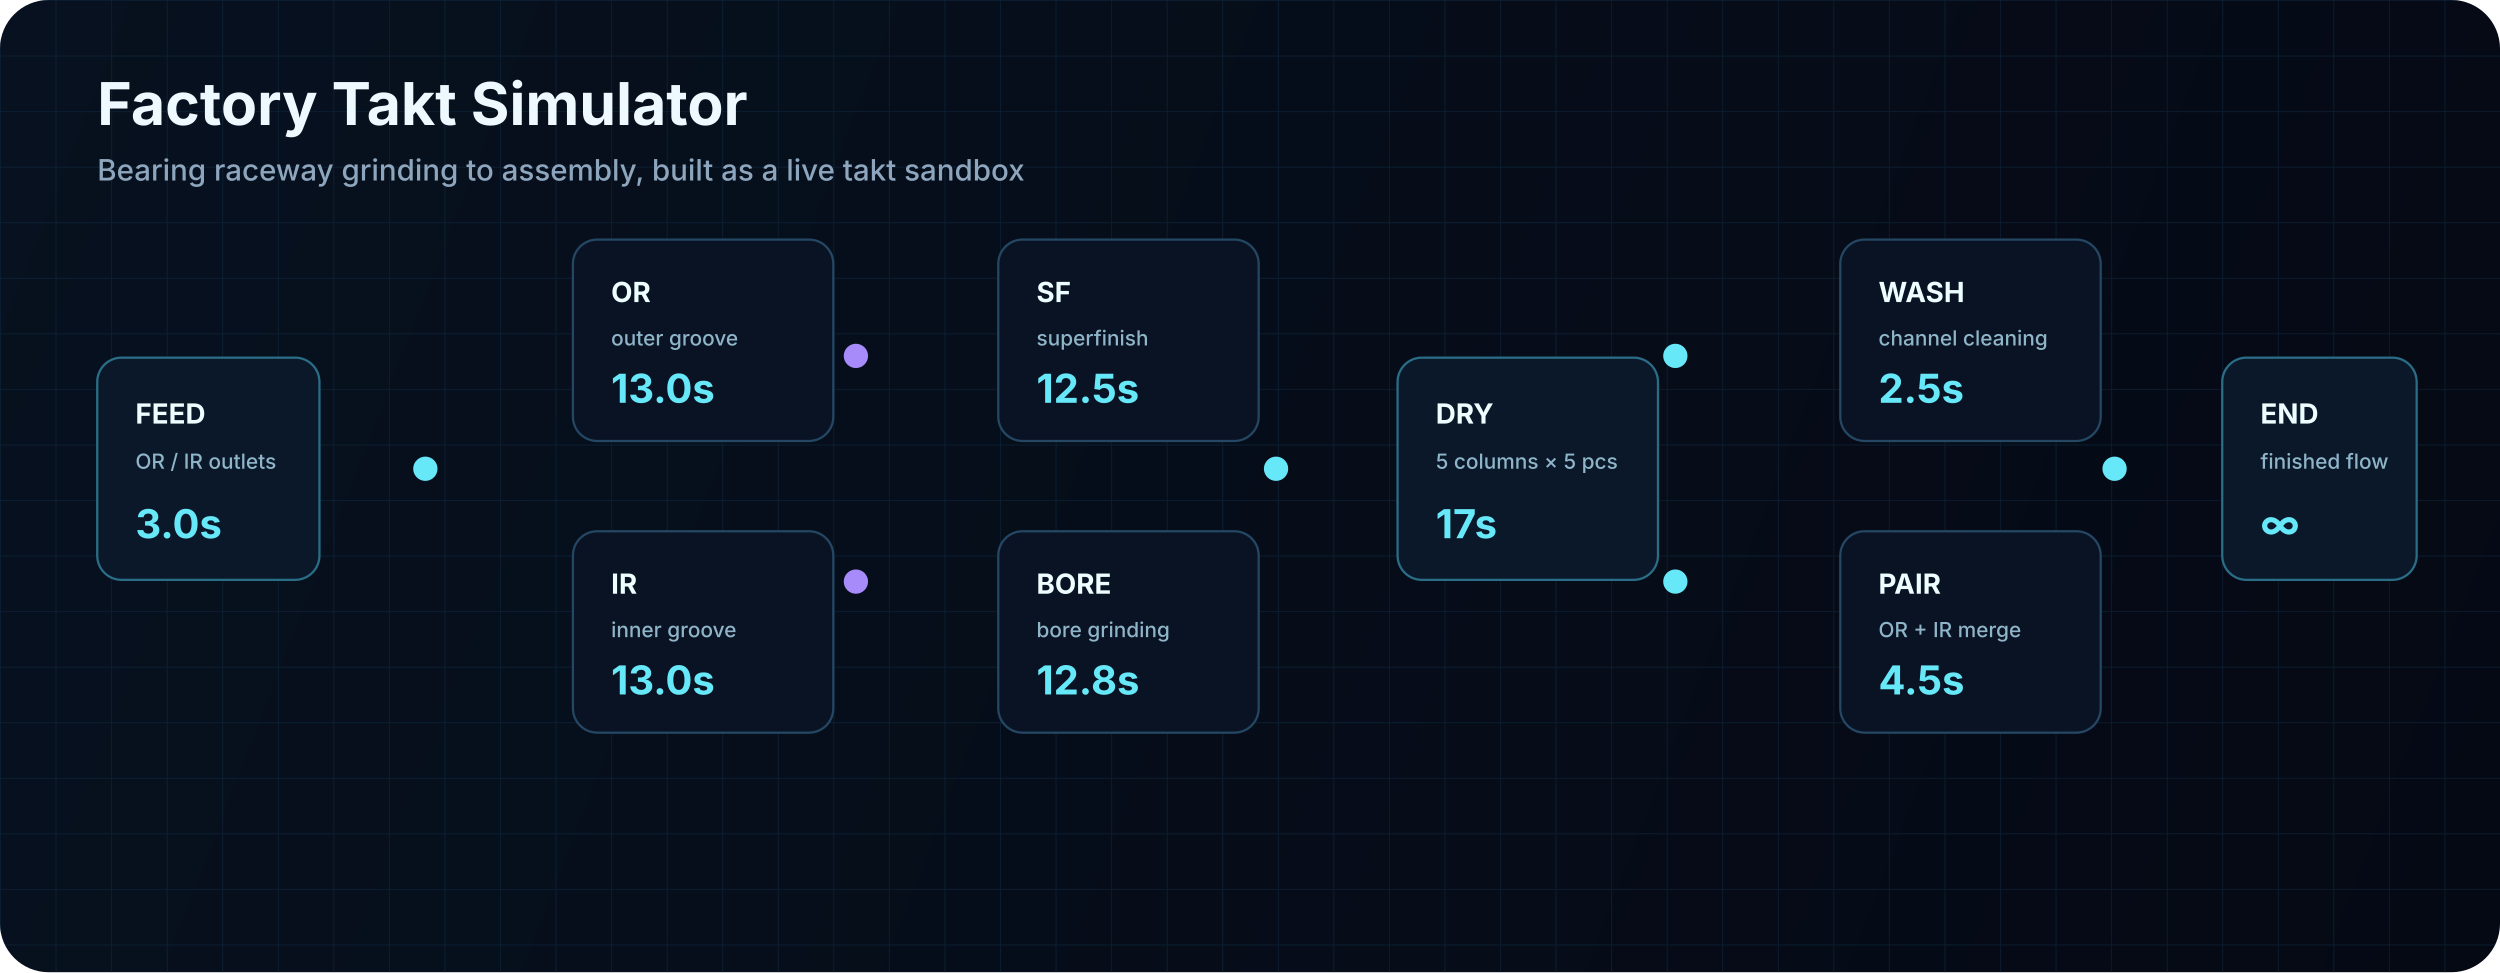
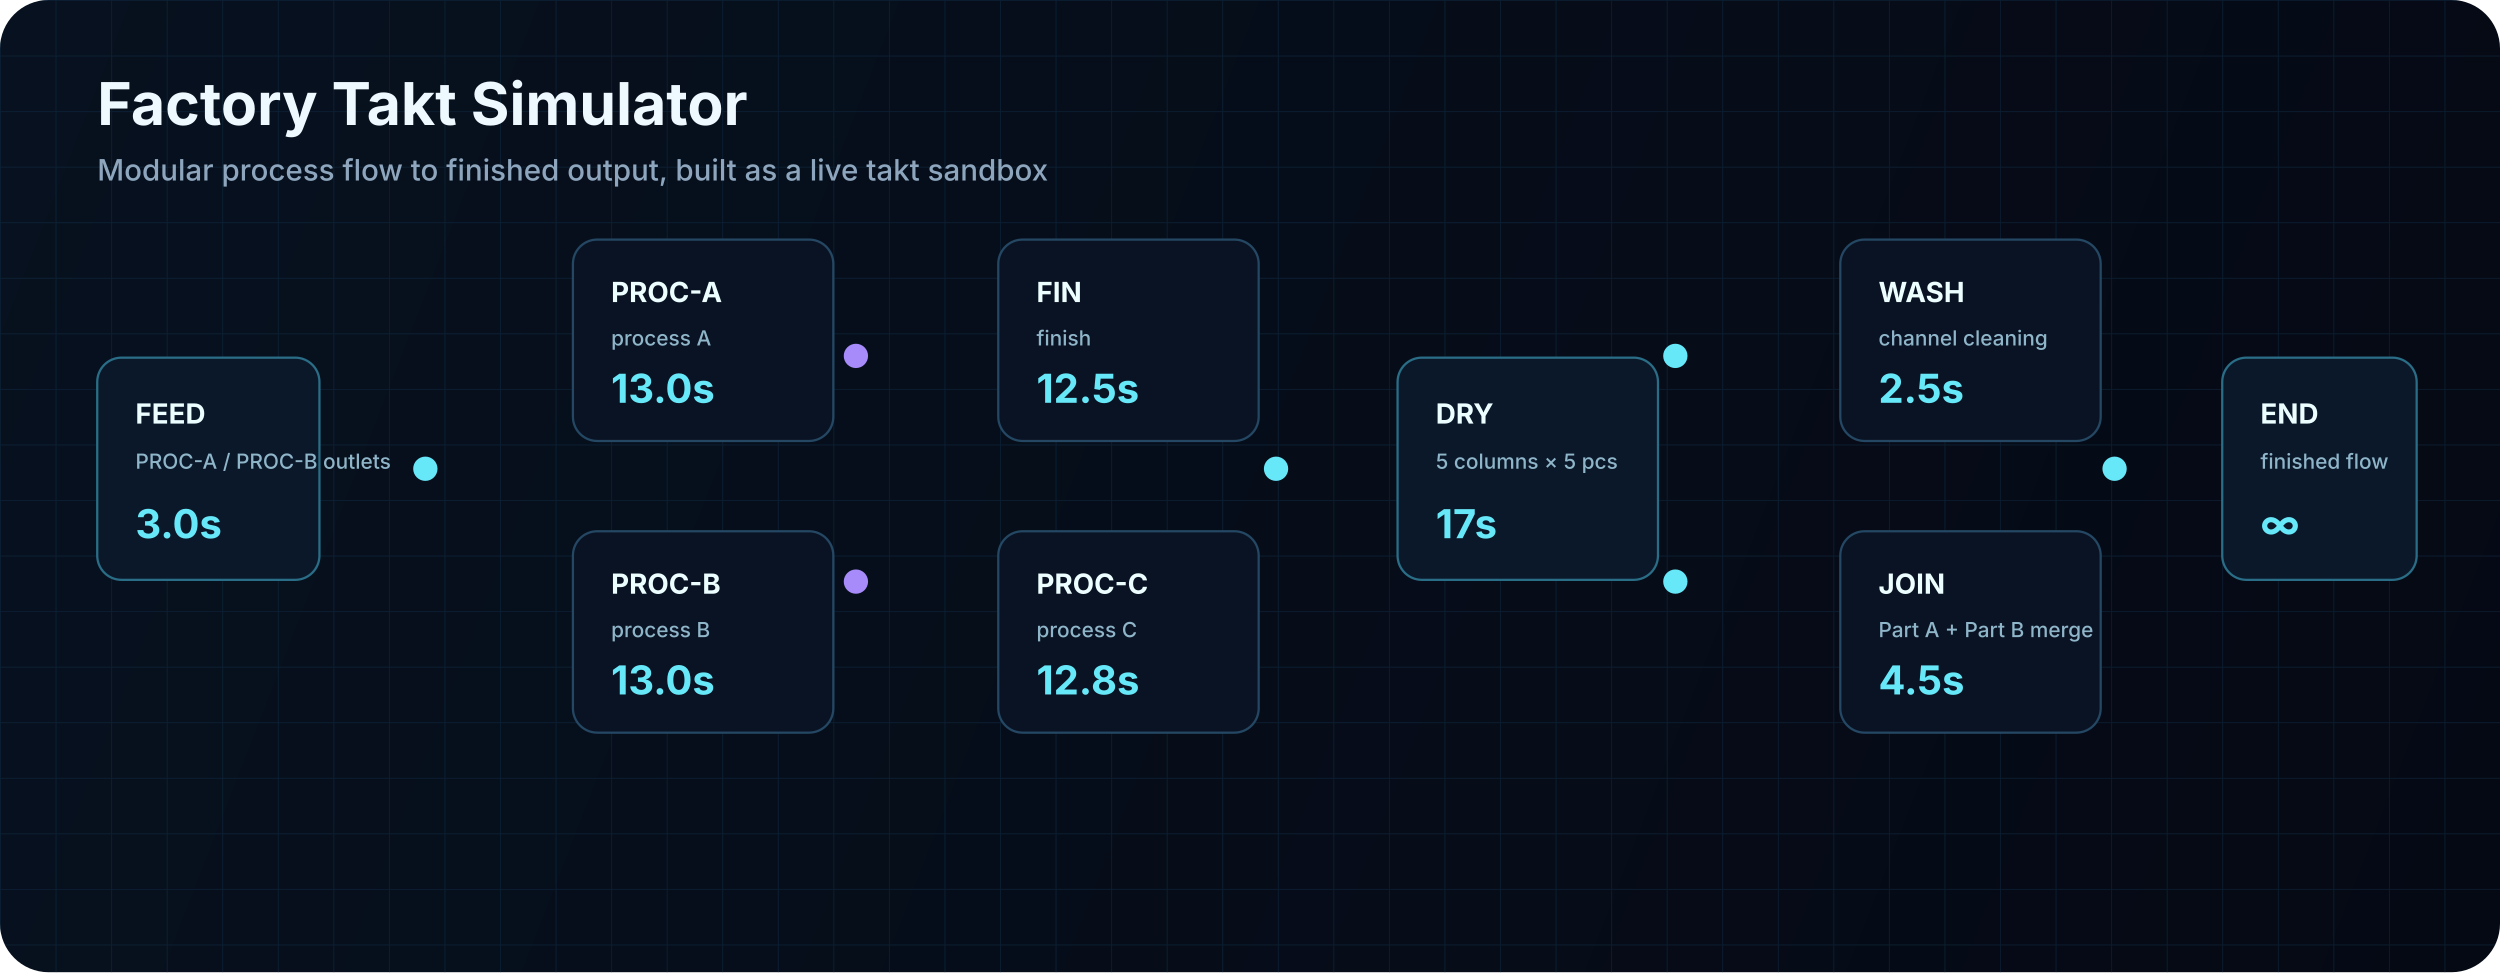
<svg xmlns="http://www.w3.org/2000/svg" width="1440" height="560" viewBox="0 0 1440 560" fill="none">
  <defs>
    <linearGradient id="bg" x1="0" y1="0" x2="1440" y2="560" gradientUnits="userSpaceOnUse">
      <stop stop-color="#07111f" />
      <stop offset="1" stop-color="#050914" />
    </linearGradient>
    <linearGradient id="cyan" x1="0" y1="0" x2="1" y2="0">
      <stop stop-color="#20d5ff" />
      <stop offset="1" stop-color="#22f5b8" />
    </linearGradient>
    <linearGradient id="violet" x1="0" y1="0" x2="1" y2="0">
      <stop stop-color="#7c3aed" />
      <stop offset="1" stop-color="#38bdf8" />
    </linearGradient>
    <filter id="glow" x="-40%" y="-40%" width="180%" height="180%">
      <feGaussianBlur stdDeviation="7" result="blur" />
      <feMerge>
        <feMergeNode in="blur" />
        <feMergeNode in="SourceGraphic" />
      </feMerge>
    </filter>
    <pattern id="grid" width="32" height="32" patternUnits="userSpaceOnUse">
      <path d="M32 0H0V32" stroke="#13304a" stroke-opacity=".65" stroke-width="1" />
    </pattern>
    <style>
      .title{font:700 34px Inter,Arial,sans-serif;fill:#eef8ff}
      .sub{font:500 17px Inter,Arial,sans-serif;fill:#8ea6bd}
      .card{fill:#0a1323;stroke:#244763;stroke-width:1.3}
      .card2{fill:#0b182a;stroke:#2a6d86;stroke-width:1.3}
      .tag{font:700 16px Inter,Arial,sans-serif;fill:#ecfeff}
      .meta{font:500 12px Inter,Arial,sans-serif;fill:#8fb5c9}
      .num{font:700 23px Inter,Arial,sans-serif;fill:#67e8f9}
      .line{stroke:url(#cyan);stroke-width:4;stroke-linecap:round;filter:url(#glow)}
      .arm{stroke:url(#violet);stroke-width:7;stroke-linecap:round;filter:url(#glow)}
      .dot{fill:#67e8f9}
    </style>
  </defs>
  <rect width="1440" height="560" rx="28" fill="url(#bg)" />
  <rect width="1440" height="560" rx="28" fill="url(#grid)" opacity=".75" />
  <text x="56" y="72" class="title">Factory Takt Simulator</text>
-   <text x="56" y="104" class="sub">Bearing raceway grinding to assembly, built as a live takt sandbox</text>
+   <text x="56" y="104" class="sub">Modular process flow to finished output, built as a live takt sandbox</text>
  <path d="M150 270H340" class="line" />
  <path d="M410 205H585" class="arm" />
  <path d="M410 335H585" class="arm" />
  <path d="M655 270H810" class="line" />
  <path d="M880 205H1070" class="line" />
  <path d="M880 335H1070" class="line" />
  <path d="M1140 270H1290" class="line" />
  <circle cx="245" cy="270" r="7" class="dot" />
  <circle cx="493" cy="205" r="7" fill="#a78bfa" />
  <circle cx="493" cy="335" r="7" fill="#a78bfa" />
  <circle cx="735" cy="270" r="7" class="dot" />
  <circle cx="965" cy="205" r="7" class="dot" />
  <circle cx="965" cy="335" r="7" class="dot" />
  <circle cx="1218" cy="270" r="7" class="dot" />
  <g transform="translate(56 206)">
    <rect class="card2" width="128" height="128" rx="14" />
    <text x="22" y="38" class="tag">FEED</text>
-     <text x="22" y="64" class="meta">OR / IR outlets</text>
+     <text x="22" y="64" class="meta">PROC-A / PROC-B outlets</text>
    <text x="22" y="104" class="num">3.0s</text>
  </g>
  <g transform="translate(330 138)">
    <rect class="card" width="150" height="116" rx="14" />
-     <text x="22" y="36" class="tag">OR</text>
-     <text x="22" y="61" class="meta">outer groove</text>
+     <text x="22" y="36" class="tag">PROC-A</text>
+     <text x="22" y="61" class="meta">process A</text>
    <text x="22" y="94" class="num">13.0s</text>
  </g>
  <g transform="translate(330 306)">
    <rect class="card" width="150" height="116" rx="14" />
-     <text x="22" y="36" class="tag">IR</text>
-     <text x="22" y="61" class="meta">inner groove</text>
+     <text x="22" y="36" class="tag">PROC-B</text>
+     <text x="22" y="61" class="meta">process B</text>
    <text x="22" y="94" class="num">13.0s</text>
  </g>
  <g transform="translate(575 138)">
    <rect class="card" width="150" height="116" rx="14" />
-     <text x="22" y="36" class="tag">SF</text>
-     <text x="22" y="61" class="meta">superfinish</text>
+     <text x="22" y="36" class="tag">FIN</text>
+     <text x="22" y="61" class="meta">finish</text>
    <text x="22" y="94" class="num">12.5s</text>
  </g>
  <g transform="translate(575 306)">
    <rect class="card" width="150" height="116" rx="14" />
-     <text x="22" y="36" class="tag">BORE</text>
-     <text x="22" y="61" class="meta">bore grinding</text>
+     <text x="22" y="36" class="tag">PROC-C</text>
+     <text x="22" y="61" class="meta">process C</text>
    <text x="22" y="94" class="num">12.8s</text>
  </g>
  <g transform="translate(805 206)">
    <rect class="card2" width="150" height="128" rx="14" />
    <text x="22" y="38" class="tag">DRY</text>
    <text x="22" y="64" class="meta">5 columns × 5 pcs</text>
    <text x="22" y="104" class="num">17s</text>
  </g>
  <g transform="translate(1060 138)">
    <rect class="card" width="150" height="116" rx="14" />
    <text x="22" y="36" class="tag">WASH</text>
    <text x="22" y="61" class="meta">channel cleaning</text>
    <text x="22" y="94" class="num">2.5s</text>
  </g>
  <g transform="translate(1060 306)">
    <rect class="card" width="150" height="116" rx="14" />
-     <text x="22" y="36" class="tag">PAIR</text>
-     <text x="22" y="61" class="meta">OR + IR merge</text>
+     <text x="22" y="36" class="tag">JOIN</text>
+     <text x="22" y="61" class="meta">Part A + Part B merge</text>
    <text x="22" y="94" class="num">4.5s</text>
  </g>
  <g transform="translate(1280 206)">
    <rect class="card2" width="112" height="128" rx="14" />
    <text x="22" y="38" class="tag">END</text>
    <text x="22" y="64" class="meta">finished flow</text>
    <text x="22" y="104" class="num">∞</text>
  </g>
</svg>
